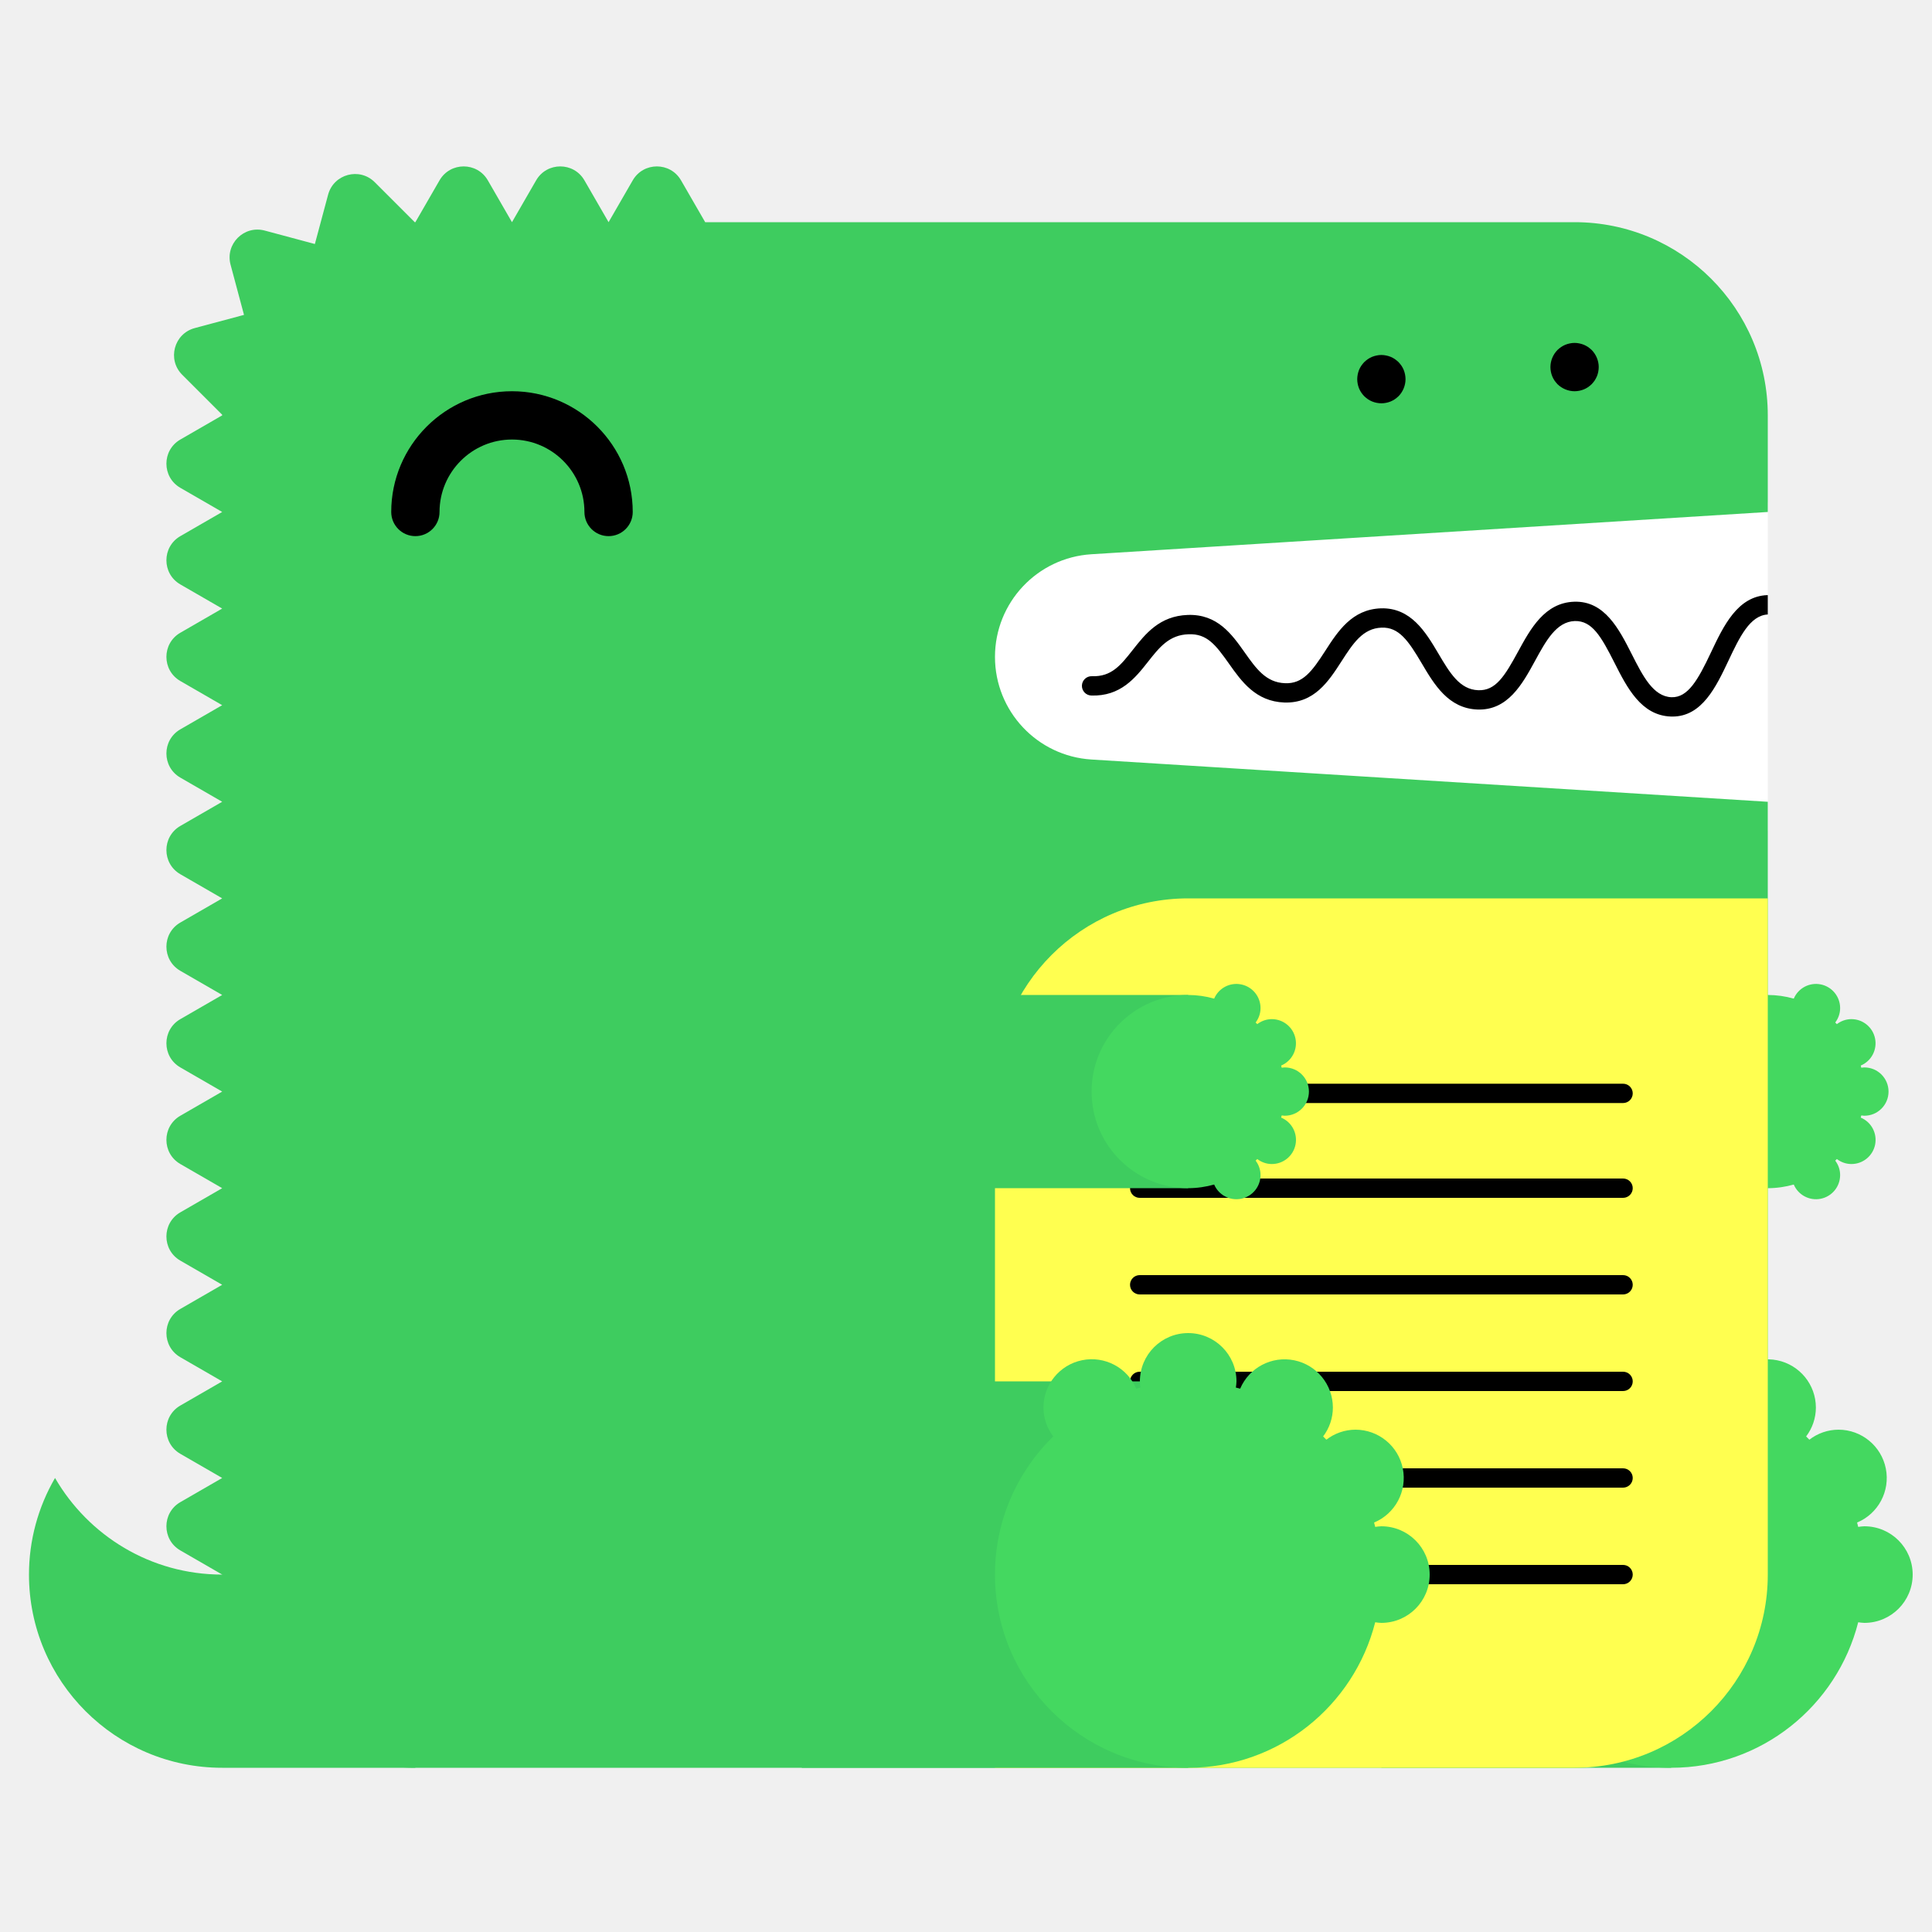
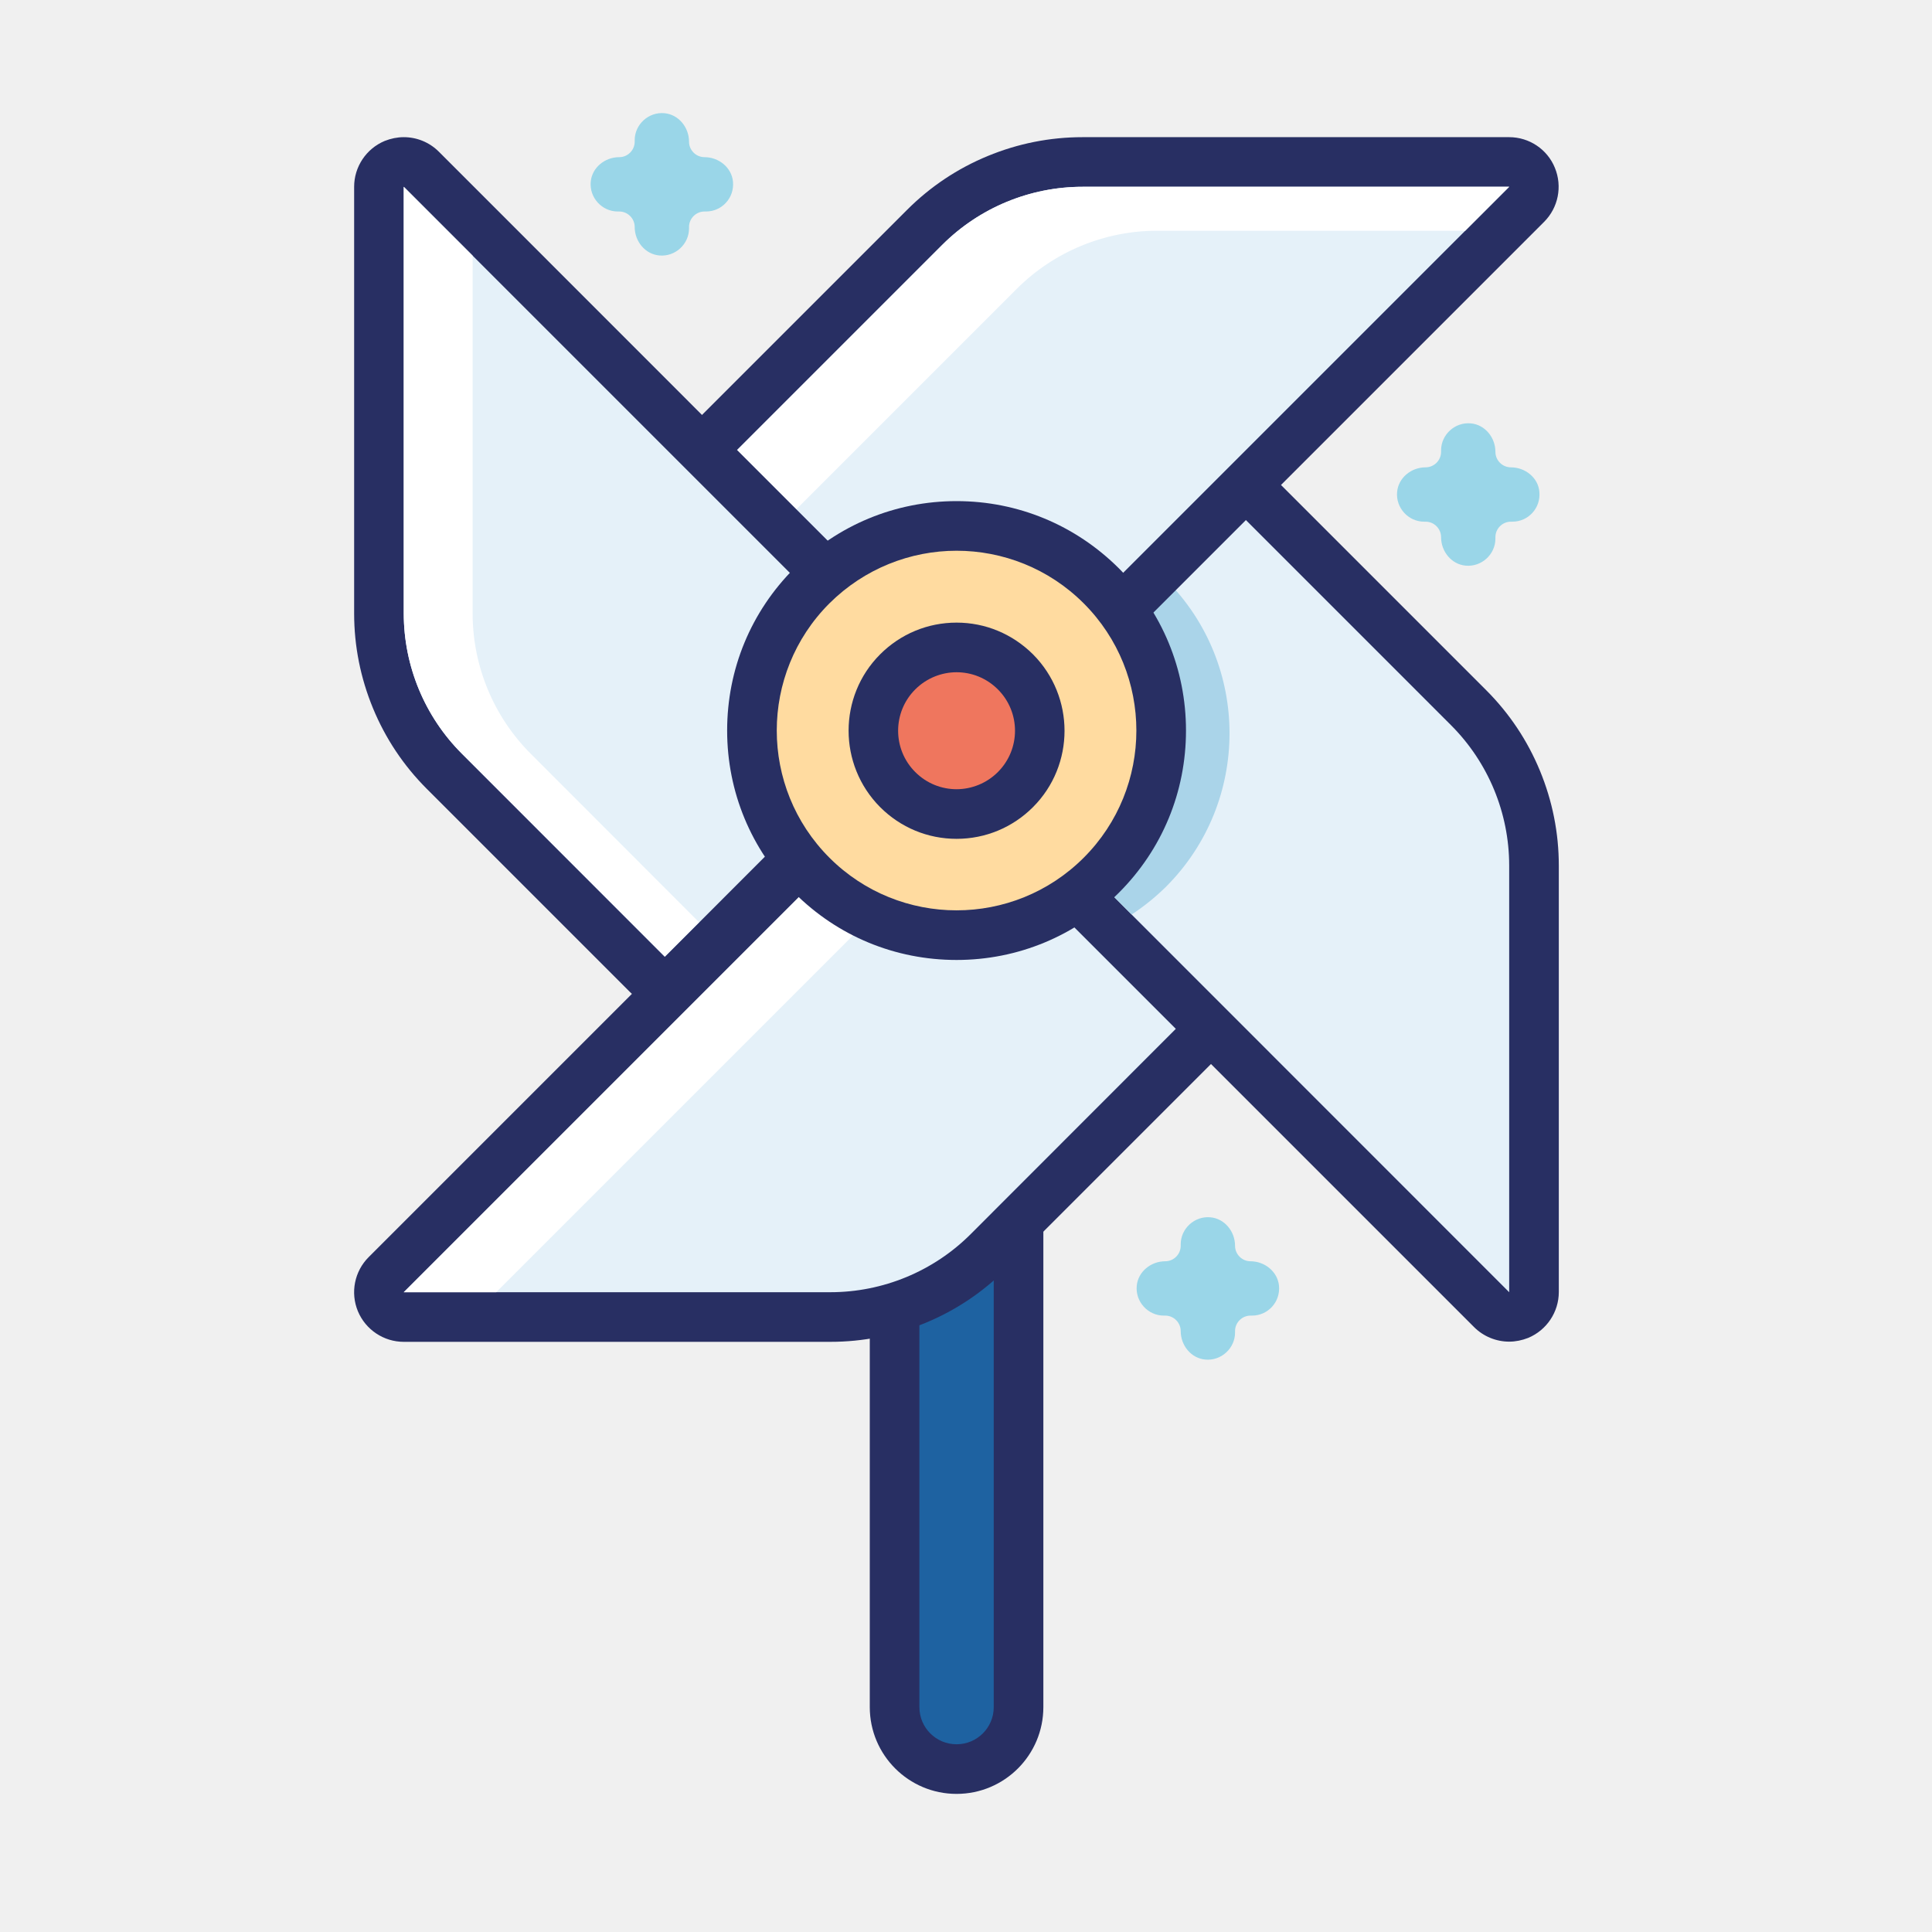
- <svg xmlns="http://www.w3.org/2000/svg" width="200" height="200" viewBox="0 0 200 200">
-   <g fill="none" fill-rule="evenodd">
-     <path fill="#FFF" d="M99 52h84v34H99z" />
-     <path d="M23 163c-7.398 0-13.843-4.027-17.303-10A19.886 19.886 0 0 0 3 163c0 11.046 8.954 20 20 20h20v-20H23z" fill="#3ECC5F" />
-     <path d="M112.98 57.376L183 53V43c0-11.046-8.954-20-20-20H73l-2.5-4.33c-1.112-1.925-3.889-1.925-5 0L63 23l-2.5-4.33c-1.111-1.925-3.889-1.925-5 0L53 23l-2.5-4.33c-1.111-1.925-3.889-1.925-5 0L43 23c-.022 0-.042.003-.065.003l-4.142-4.141c-1.57-1.571-4.252-.853-4.828 1.294l-1.369 5.104-5.192-1.392c-2.148-.575-4.111 1.389-3.535 3.536l1.39 5.193-5.102 1.367c-2.148.576-2.867 3.259-1.296 4.83l4.142 4.142c0 .021-.003.042-.003.064l-4.33 2.5c-1.925 1.111-1.925 3.889 0 5L23 53l-4.33 2.5c-1.925 1.111-1.925 3.889 0 5L23 63l-4.33 2.5c-1.925 1.111-1.925 3.889 0 5L23 73l-4.33 2.5c-1.925 1.111-1.925 3.889 0 5L23 83l-4.33 2.5c-1.925 1.111-1.925 3.889 0 5L23 93l-4.33 2.5c-1.925 1.111-1.925 3.889 0 5L23 103l-4.33 2.5c-1.925 1.111-1.925 3.889 0 5L23 113l-4.33 2.5c-1.925 1.111-1.925 3.889 0 5L23 123l-4.33 2.5c-1.925 1.111-1.925 3.889 0 5L23 133l-4.33 2.5c-1.925 1.111-1.925 3.889 0 5L23 143l-4.33 2.5c-1.925 1.111-1.925 3.889 0 5L23 153l-4.33 2.5c-1.925 1.111-1.925 3.889 0 5L23 163c0 11.046 8.954 20 20 20h120c11.046 0 20-8.954 20-20V83l-70.02-4.376A10.645 10.645 0 0 1 103 68c0-5.621 4.37-10.273 9.98-10.624" fill="#3ECC5F" />
-     <path fill="#3ECC5F" d="M143 183h30v-40h-30z" />
-     <path d="M193 158c-.219 0-.428.037-.639.064-.038-.15-.074-.301-.116-.451A5 5 0 0 0 190.32 148a4.96 4.96 0 0 0-3.016 1.036 26.531 26.531 0 0 0-.335-.336 4.955 4.955 0 0 0 1.011-2.987 5 5 0 0 0-9.599-1.959c-.148-.042-.297-.077-.445-.115.027-.211.064-.42.064-.639a5 5 0 0 0-5-5 5 5 0 0 0-5 5c0 .219.037.428.064.639-.148.038-.297.073-.445.115a4.998 4.998 0 0 0-9.599 1.959c0 1.125.384 2.151 1.011 2.987-3.717 3.632-6.031 8.693-6.031 14.3 0 11.046 8.954 20 20 20 9.339 0 17.16-6.41 19.361-15.064.211.027.42.064.639.064a5 5 0 0 0 5-5 5 5 0 0 0-5-5" fill="#44D860" />
-     <path fill="#3ECC5F" d="M153 123h30v-20h-30z" />
-     <path d="M193 115.5a2.5 2.5 0 1 0 0-5c-.109 0-.214.019-.319.032-.02-.075-.037-.15-.058-.225a2.501 2.501 0 0 0-.963-4.807c-.569 0-1.088.197-1.508.518a6.653 6.653 0 0 0-.168-.168c.314-.417.506-.931.506-1.494a2.5 2.5 0 0 0-4.8-.979A9.987 9.987 0 0 0 183 103c-5.522 0-10 4.478-10 10s4.478 10 10 10c.934 0 1.833-.138 2.69-.377a2.5 2.5 0 0 0 4.8-.979c0-.563-.192-1.077-.506-1.494.057-.055.113-.111.168-.168.42.321.939.518 1.508.518a2.5 2.5 0 0 0 .963-4.807c.021-.074.038-.15.058-.225.105.013.21.032.319.032" fill="#44D860" />
-     <path d="M63 55.5a2.5 2.5 0 0 1-2.5-2.5c0-4.136-3.364-7.5-7.5-7.5s-7.5 3.364-7.5 7.5a2.5 2.5 0 1 1-5 0c0-6.893 5.607-12.5 12.5-12.5S65.5 46.107 65.5 53a2.5 2.5 0 0 1-2.5 2.5" fill="#000" />
-     <path d="M103 183h60c11.046 0 20-8.954 20-20V93h-60c-11.046 0-20 8.954-20 20v70z" fill="#FFFF50" />
-     <path d="M168.02 124h-50.04a1 1 0 1 1 0-2h50.04a1 1 0 1 1 0 2m0 20h-50.04a1 1 0 1 1 0-2h50.04a1 1 0 1 1 0 2m0 20h-50.04a1 1 0 1 1 0-2h50.04a1 1 0 1 1 0 2m0-49.814h-50.04a1 1 0 1 1 0-2h50.04a1 1 0 1 1 0 2m0 19.814h-50.04a1 1 0 1 1 0-2h50.04a1 1 0 1 1 0 2m0 20h-50.04a1 1 0 1 1 0-2h50.04a1 1 0 1 1 0 2M183 61.611c-.012 0-.022-.006-.034-.005-3.09.105-4.552 3.196-5.842 5.923-1.346 2.85-2.387 4.703-4.093 4.647-1.889-.068-2.969-2.202-4.113-4.46-1.314-2.594-2.814-5.536-5.963-5.426-3.046.104-4.513 2.794-5.807 5.167-1.377 2.528-2.314 4.065-4.121 3.994-1.927-.07-2.951-1.805-4.136-3.813-1.321-2.236-2.848-4.75-5.936-4.664-2.994.103-4.465 2.385-5.763 4.4-1.373 2.13-2.335 3.428-4.165 3.351-1.973-.07-2.992-1.51-4.171-3.177-1.324-1.873-2.816-3.993-5.895-3.89-2.928.1-4.399 1.97-5.696 3.618-1.232 1.564-2.194 2.802-4.229 2.724a1 1 0 0 0-.072 2c3.017.101 4.545-1.8 5.872-3.487 1.177-1.496 2.193-2.787 4.193-2.855 1.926-.082 2.829 1.115 4.195 3.045 1.297 1.834 2.769 3.914 5.731 4.021 3.103.104 4.596-2.215 5.918-4.267 1.182-1.834 2.202-3.417 4.15-3.484 1.793-.067 2.769 1.35 4.145 3.681 1.297 2.197 2.766 4.686 5.787 4.796 3.125.108 4.634-2.62 5.949-5.035 1.139-2.088 2.214-4.06 4.119-4.126 1.793-.042 2.728 1.595 4.111 4.33 1.292 2.553 2.757 5.445 5.825 5.556l.169.003c3.064 0 4.518-3.075 5.805-5.794 1.139-2.41 2.217-4.68 4.067-4.773v-2z" fill="#000" />
-     <path fill="#3ECC5F" d="M83 183h40v-40H83z" />
-     <path d="M143 158c-.219 0-.428.037-.639.064-.038-.15-.074-.301-.116-.451A5 5 0 0 0 140.32 148a4.96 4.96 0 0 0-3.016 1.036 26.531 26.531 0 0 0-.335-.336 4.955 4.955 0 0 0 1.011-2.987 5 5 0 0 0-9.599-1.959c-.148-.042-.297-.077-.445-.115.027-.211.064-.42.064-.639a5 5 0 0 0-5-5 5 5 0 0 0-5 5c0 .219.037.428.064.639-.148.038-.297.073-.445.115a4.998 4.998 0 0 0-9.599 1.959c0 1.125.384 2.151 1.011 2.987-3.717 3.632-6.031 8.693-6.031 14.3 0 11.046 8.954 20 20 20 9.339 0 17.16-6.41 19.361-15.064.211.027.42.064.639.064a5 5 0 0 0 5-5 5 5 0 0 0-5-5" fill="#44D860" />
-     <path fill="#3ECC5F" d="M83 123h40v-20H83z" />
-     <path d="M133 115.5a2.5 2.5 0 1 0 0-5c-.109 0-.214.019-.319.032-.02-.075-.037-.15-.058-.225a2.501 2.501 0 0 0-.963-4.807c-.569 0-1.088.197-1.508.518a6.653 6.653 0 0 0-.168-.168c.314-.417.506-.931.506-1.494a2.5 2.5 0 0 0-4.8-.979A9.987 9.987 0 0 0 123 103c-5.522 0-10 4.478-10 10s4.478 10 10 10c.934 0 1.833-.138 2.69-.377a2.5 2.5 0 0 0 4.8-.979c0-.563-.192-1.077-.506-1.494.057-.055.113-.111.168-.168.42.321.939.518 1.508.518a2.5 2.5 0 0 0 .963-4.807c.021-.074.038-.15.058-.225.105.013.21.032.319.032" fill="#44D860" />
-     <path d="M143 41.75c-.16 0-.33-.02-.49-.05a2.52 2.52 0 0 1-.47-.14c-.15-.06-.29-.14-.431-.23-.13-.09-.259-.2-.38-.31-.109-.12-.219-.24-.309-.38s-.17-.28-.231-.43a2.619 2.619 0 0 1-.189-.96c0-.16.02-.33.05-.49.03-.16.08-.31.139-.47.061-.15.141-.29.231-.43.09-.13.2-.26.309-.38.121-.11.25-.22.38-.31.141-.09.281-.17.431-.23.149-.06.31-.11.47-.14.32-.07.65-.07.98 0 .159.03.32.08.47.14.149.06.29.14.43.23.13.09.259.2.38.31.11.12.22.25.31.38.09.14.17.28.23.43.06.16.11.31.14.47.029.16.05.33.05.49 0 .66-.271 1.31-.73 1.77-.121.11-.25.22-.38.31-.14.09-.281.17-.43.23a2.565 2.565 0 0 1-.96.19m20-1.25c-.66 0-1.3-.27-1.771-.73a3.802 3.802 0 0 1-.309-.38c-.09-.14-.17-.28-.231-.43a2.619 2.619 0 0 1-.189-.96c0-.66.27-1.3.729-1.77.121-.11.25-.22.38-.31.141-.09.281-.17.431-.23.149-.06.31-.11.47-.14.32-.07.66-.07.98 0 .159.03.32.08.47.14.149.06.29.14.43.23.13.09.259.2.38.31.459.47.73 1.11.73 1.77 0 .16-.021.33-.05.49-.03.16-.08.32-.14.47-.07.15-.14.29-.23.43-.09.13-.2.26-.31.38-.121.11-.25.22-.38.31-.14.09-.281.17-.43.23a2.565 2.565 0 0 1-.96.19" fill="#000" />
-   </g>
+ <svg xmlns="http://www.w3.org/2000/svg" t="1663848019371" class="icon" viewBox="0 0 1024 1024" version="1.1" p-id="16189" width="128" height="128">
+   <path d="M507 937.7c-18.1 0-32.9-14.7-32.9-32.9V556.3c0-18.1 14.7-32.9 32.9-32.9s32.9 14.7 32.9 32.9v348.5c0 18.2-14.8 32.9-32.9 32.9z" fill="#1E62A1" p-id="16190" />
+   <path d="M507 536.6c10.9 0 19.7 8.8 19.7 19.7v348.5c0 10.9-8.8 19.7-19.7 19.7s-19.7-8.8-19.7-19.7V556.3c-0.1-10.9 8.8-19.7 19.7-19.7m0-26.3c-25.4 0-46 20.6-46 46v348.5c0 25.4 20.6 46 46 46s46-20.6 46-46V556.3c0-25.3-20.6-46-46-46z" fill="#282F63" p-id="16191" />
+   <path d="M214 698c-5.3 0-10.1-3.2-12.1-8.1-2-4.9-0.9-10.6 2.9-14.3l292.9-292.9c2.5-2.5 5.8-3.9 9.3-3.9s6.8 1.4 9.3 3.9l134.8 134.8c5.1 5.1 5.1 13.5 0 18.6L523.8 663.4c-22.4 22.4-52.1 34.7-83.7 34.7H214z" fill="#E5F1F9" p-id="16192" />
+   <path d="M507 391.9l134.8 134.8-127.3 127.4c-19.7 19.7-46.5 30.8-74.4 30.8H214l293-293m0-26.3c-6.7 0-13.5 2.6-18.6 7.7l-293 293c-7.5 7.5-9.8 18.8-5.7 28.7 4.1 9.8 13.7 16.2 24.3 16.2h226.1c17.4 0 34.3-3.4 50.3-10s30.4-16.2 42.7-28.5l127.3-127.3c10.3-10.3 10.3-26.9 0-37.2L525.6 373.3c-5.2-5.1-11.9-7.7-18.6-7.7z" fill="#282F63" p-id="16193" />
+   <path d="M531.5 416.4L507 391.9l-293 293h49z" fill="#FFFFFF" p-id="16194" />
+   <path d="M799.9 698c-3.4 0-6.8-1.3-9.3-3.9L497.7 401.2c-5.1-5.1-5.1-13.5 0-18.6l134.8-134.8c2.6-2.6 5.9-3.9 9.3-3.9s6.7 1.3 9.3 3.9l127.3 127.3c22.4 22.4 34.7 52.1 34.7 83.7v226.1c0 5.3-3.2 10.1-8.1 12.2-1.7 0.6-3.4 0.9-5.1 0.9z" fill="#E5F1F9" p-id="16195" />
+   <path d="M641.8 257.1l127.3 127.3c19.7 19.7 30.8 46.5 30.8 74.4v226.1L507 391.9l134.8-134.8m0-26.3c-6.7 0-13.5 2.6-18.6 7.7L488.4 373.3c-4.9 4.9-7.7 11.6-7.7 18.6 0 7 2.8 13.7 7.7 18.6l292.9 292.9c5 5 11.8 7.7 18.6 7.7 3.4 0 6.8-0.7 10.1-2 9.8-4.1 16.2-13.7 16.2-24.3v-226c0-17.4-3.4-34.3-10-50.3s-16.2-30.4-28.5-42.7L660.4 238.5c-5.1-5.1-11.9-7.7-18.6-7.7z" fill="#282F63" p-id="16196" />
+   <path d="M599.8 484.7c6.4-4.2 12.5-9.1 18.2-14.7 44.9-44.9 44.9-117.8 0-162.7-4.5-4.5-9.3-8.4-14.3-12L507 391.9l92.8 92.8z" fill="#AAD4E9" p-id="16197" />
+   <path d="M507 405.1c-3.5 0-6.8-1.4-9.3-3.9L362.8 266.4c-2.5-2.5-3.9-5.8-3.9-9.3s1.4-6.8 3.9-9.3l127.3-127.3c22.4-22.4 52.1-34.7 83.7-34.7h226.1c5.3 0 10.1 3.2 12.2 8.1 2 4.9 0.9 10.6-2.9 14.3l-292.9 293c-2.5 2.5-5.8 3.9-9.3 3.9z" fill="#E5F1F9" p-id="16198" />
+   <path d="M799.9 99L507 391.9 372.1 257.1l127.3-127.3c19.7-19.7 46.5-30.8 74.4-30.8h226.1m0-26.3H573.8c-17.4 0-34.3 3.4-50.3 10s-30.4 16.2-42.7 28.5L353.5 238.5c-10.3 10.3-10.3 26.9 0 37.2l134.8 134.8c4.9 4.9 11.6 7.7 18.6 7.7 7 0 13.7-2.8 18.6-7.7l292.9-292.9c7.5-7.5 9.8-18.8 5.7-28.7-4-9.8-13.6-16.2-24.2-16.2z m0 52.6z" fill="#282F63" p-id="16199" />
+   <path d="M411.6 280.4l127.3-127.3c19.7-19.7 46.5-30.8 74.4-30.8h163.3L799.9 99H573.8c-27.9 0-54.7 11.1-74.4 30.8L372.1 257.1 507 391.9l8.1-8.1-103.5-103.4z" fill="#FFFFFF" p-id="16200" />
+   <path d="M352.4 520.2c-3.4 0-6.7-1.3-9.3-3.9L235.6 408.8c-22.4-22.4-34.7-52.1-34.7-83.7V99c0-5.3 3.2-10.1 8.1-12.2 1.6-0.7 3.3-1 5-1 3.4 0 6.8 1.3 9.3 3.9l273.2 273.2c2.5 2.5 3.9 5.8 3.9 9.3s-1.4 6.8-3.9 9.3L361.7 516.4c-2.6 2.5-5.9 3.8-9.3 3.8z" fill="#E5F1F9" p-id="16201" />
+   <path d="M214 99l273.2 273.2-134.8 134.9-107.5-107.6C225.1 379.8 214 353 214 325.1V99m0-26.3c-3.4 0-6.8 0.7-10.1 2-9.8 4.1-16.2 13.7-16.2 24.3v226.1c0 17.4 3.4 34.3 10 50.3s16.2 30.4 28.5 42.7l107.5 107.5c4.9 4.9 11.6 7.7 18.6 7.7s13.7-2.8 18.6-7.7l134.8-134.8c10.3-10.3 10.3-26.9 0-37.2L232.6 80.4c-5-5-11.7-7.7-18.6-7.7z" fill="#282F63" p-id="16202" />
+   <path d="M281.3 399.5c-19.7-19.7-30.8-46.5-30.8-74.4V135.5L214 99v226.1c0 27.9 11.1 54.7 30.8 74.4L352.3 507l18.2-18.2-89.2-89.3z" fill="#FFFFFF" p-id="16203" />
+   <path d="M507 495.8c-29 0-56.2-11.3-76.7-31.8-42.3-42.3-42.3-111.1 0-153.4 20.5-20.5 47.7-31.8 76.7-31.8s56.2 11.3 76.7 31.8c42.3 42.3 42.3 111.1 0 153.4-20.5 20.5-47.7 31.8-76.7 31.8z" fill="#FFDBA0" p-id="16204" />
+   <path d="M507 291.9c24.4 0 48.8 9.3 67.4 27.9 37.2 37.2 37.2 97.6 0 134.8-18.6 18.6-43 27.9-67.4 27.9-24.4 0-48.8-9.3-67.4-27.9-37.2-37.2-37.2-97.6 0-134.8 18.6-18.5 43-27.9 67.4-27.9m0-26.3c-32.5 0-63 12.7-86 35.6-23 23-35.6 53.5-35.6 86s12.7 63 35.6 86c23 23 53.5 35.6 86 35.6s63-12.7 86-35.6c23-23 35.6-53.5 35.6-86s-12.7-63-35.6-86c-23-22.9-53.5-35.6-86-35.6z" fill="#282F63" p-id="16205" />
+   <path d="M507 431.4c-11.8 0-22.9-4.6-31.2-12.9-17.2-17.2-17.2-45.2 0-62.4 8.3-8.3 19.4-12.9 31.2-12.9s22.9 4.6 31.2 12.9 12.9 19.4 12.9 31.2-4.6 22.9-12.9 31.2c-8.4 8.3-19.4 12.9-31.2 12.9z" fill="#EF765E" p-id="16206" />
+   <path d="M507 356.3c7.9 0 15.8 3 21.9 9.1 12.1 12.1 12.1 31.7 0 43.8-6 6-14 9.1-21.9 9.1-7.9 0-15.8-3-21.9-9.1-12.1-12.1-12.1-31.7 0-43.8 6-6 14-9.1 21.9-9.1m0-26.3c-15.3 0-29.7 6-40.5 16.8-22.3 22.3-22.3 58.6 0 81 10.8 10.8 25.2 16.8 40.5 16.8s29.7-6 40.5-16.8c22.3-22.3 22.3-58.6 0-81C536.6 336 522.3 330 507 330z" fill="#282F63" p-id="16207" />
+   <path d="M373.4 83.3c-4.5 0-8.2-3.7-8.2-8.2 0-7.6-5.5-14.4-13-15.1-8.5-0.8-15.8 6-15.8 14.3v0.8c0 4.5-3.7 8.2-8.2 8.2-7.6 0-14.4 5.5-15.1 13-0.8 8.5 6 15.8 14.3 15.8h0.8c4.5 0 8.2 3.7 8.2 8.2 0 7.6 5.5 14.4 13 15.1 8.5 0.8 15.8-6 15.8-14.3v-0.8c0-4.5 3.7-8.2 8.2-8.2h0.8c8.4 0 15.1-7.2 14.3-15.8-0.7-7.5-7.5-13-15.1-13zM662.8 668.5c-4.5 0-8.2-3.7-8.2-8.2 0-7.6-5.5-14.4-13-15.1-8.5-0.8-15.8 6-15.8 14.3v0.8c0 4.5-3.7 8.2-8.2 8.2-7.6 0-14.4 5.5-15.1 13-0.8 8.5 6 15.8 14.3 15.8h0.8c4.5 0 8.2 3.7 8.2 8.2 0 7.6 5.5 14.4 13 15.1 8.5 0.8 15.8-6 15.8-14.3v-0.8c0-4.5 3.7-8.2 8.2-8.2h0.8c8.4 0 15.1-7.2 14.3-15.8-0.7-7.5-7.6-13-15.1-13zM800.8 247.7c-4.5 0-8.2-3.7-8.2-8.2 0-7.6-5.5-14.4-13-15.1-8.5-0.8-15.8 6-15.8 14.3v0.8c0 4.5-3.7 8.2-8.2 8.2-7.6 0-14.4 5.5-15.1 13-0.8 8.5 6 15.8 14.3 15.8h0.8c4.5 0 8.2 3.7 8.2 8.2 0 7.6 5.5 14.4 13 15.1 8.5 0.8 15.8-6 15.8-14.3v-0.8c0-4.5 3.7-8.2 8.2-8.2h0.8c8.4 0 15.1-7.2 14.3-15.8-0.6-7.5-7.5-13-15.1-13z" fill="#9AD6E8" p-id="16208" />
</svg>
